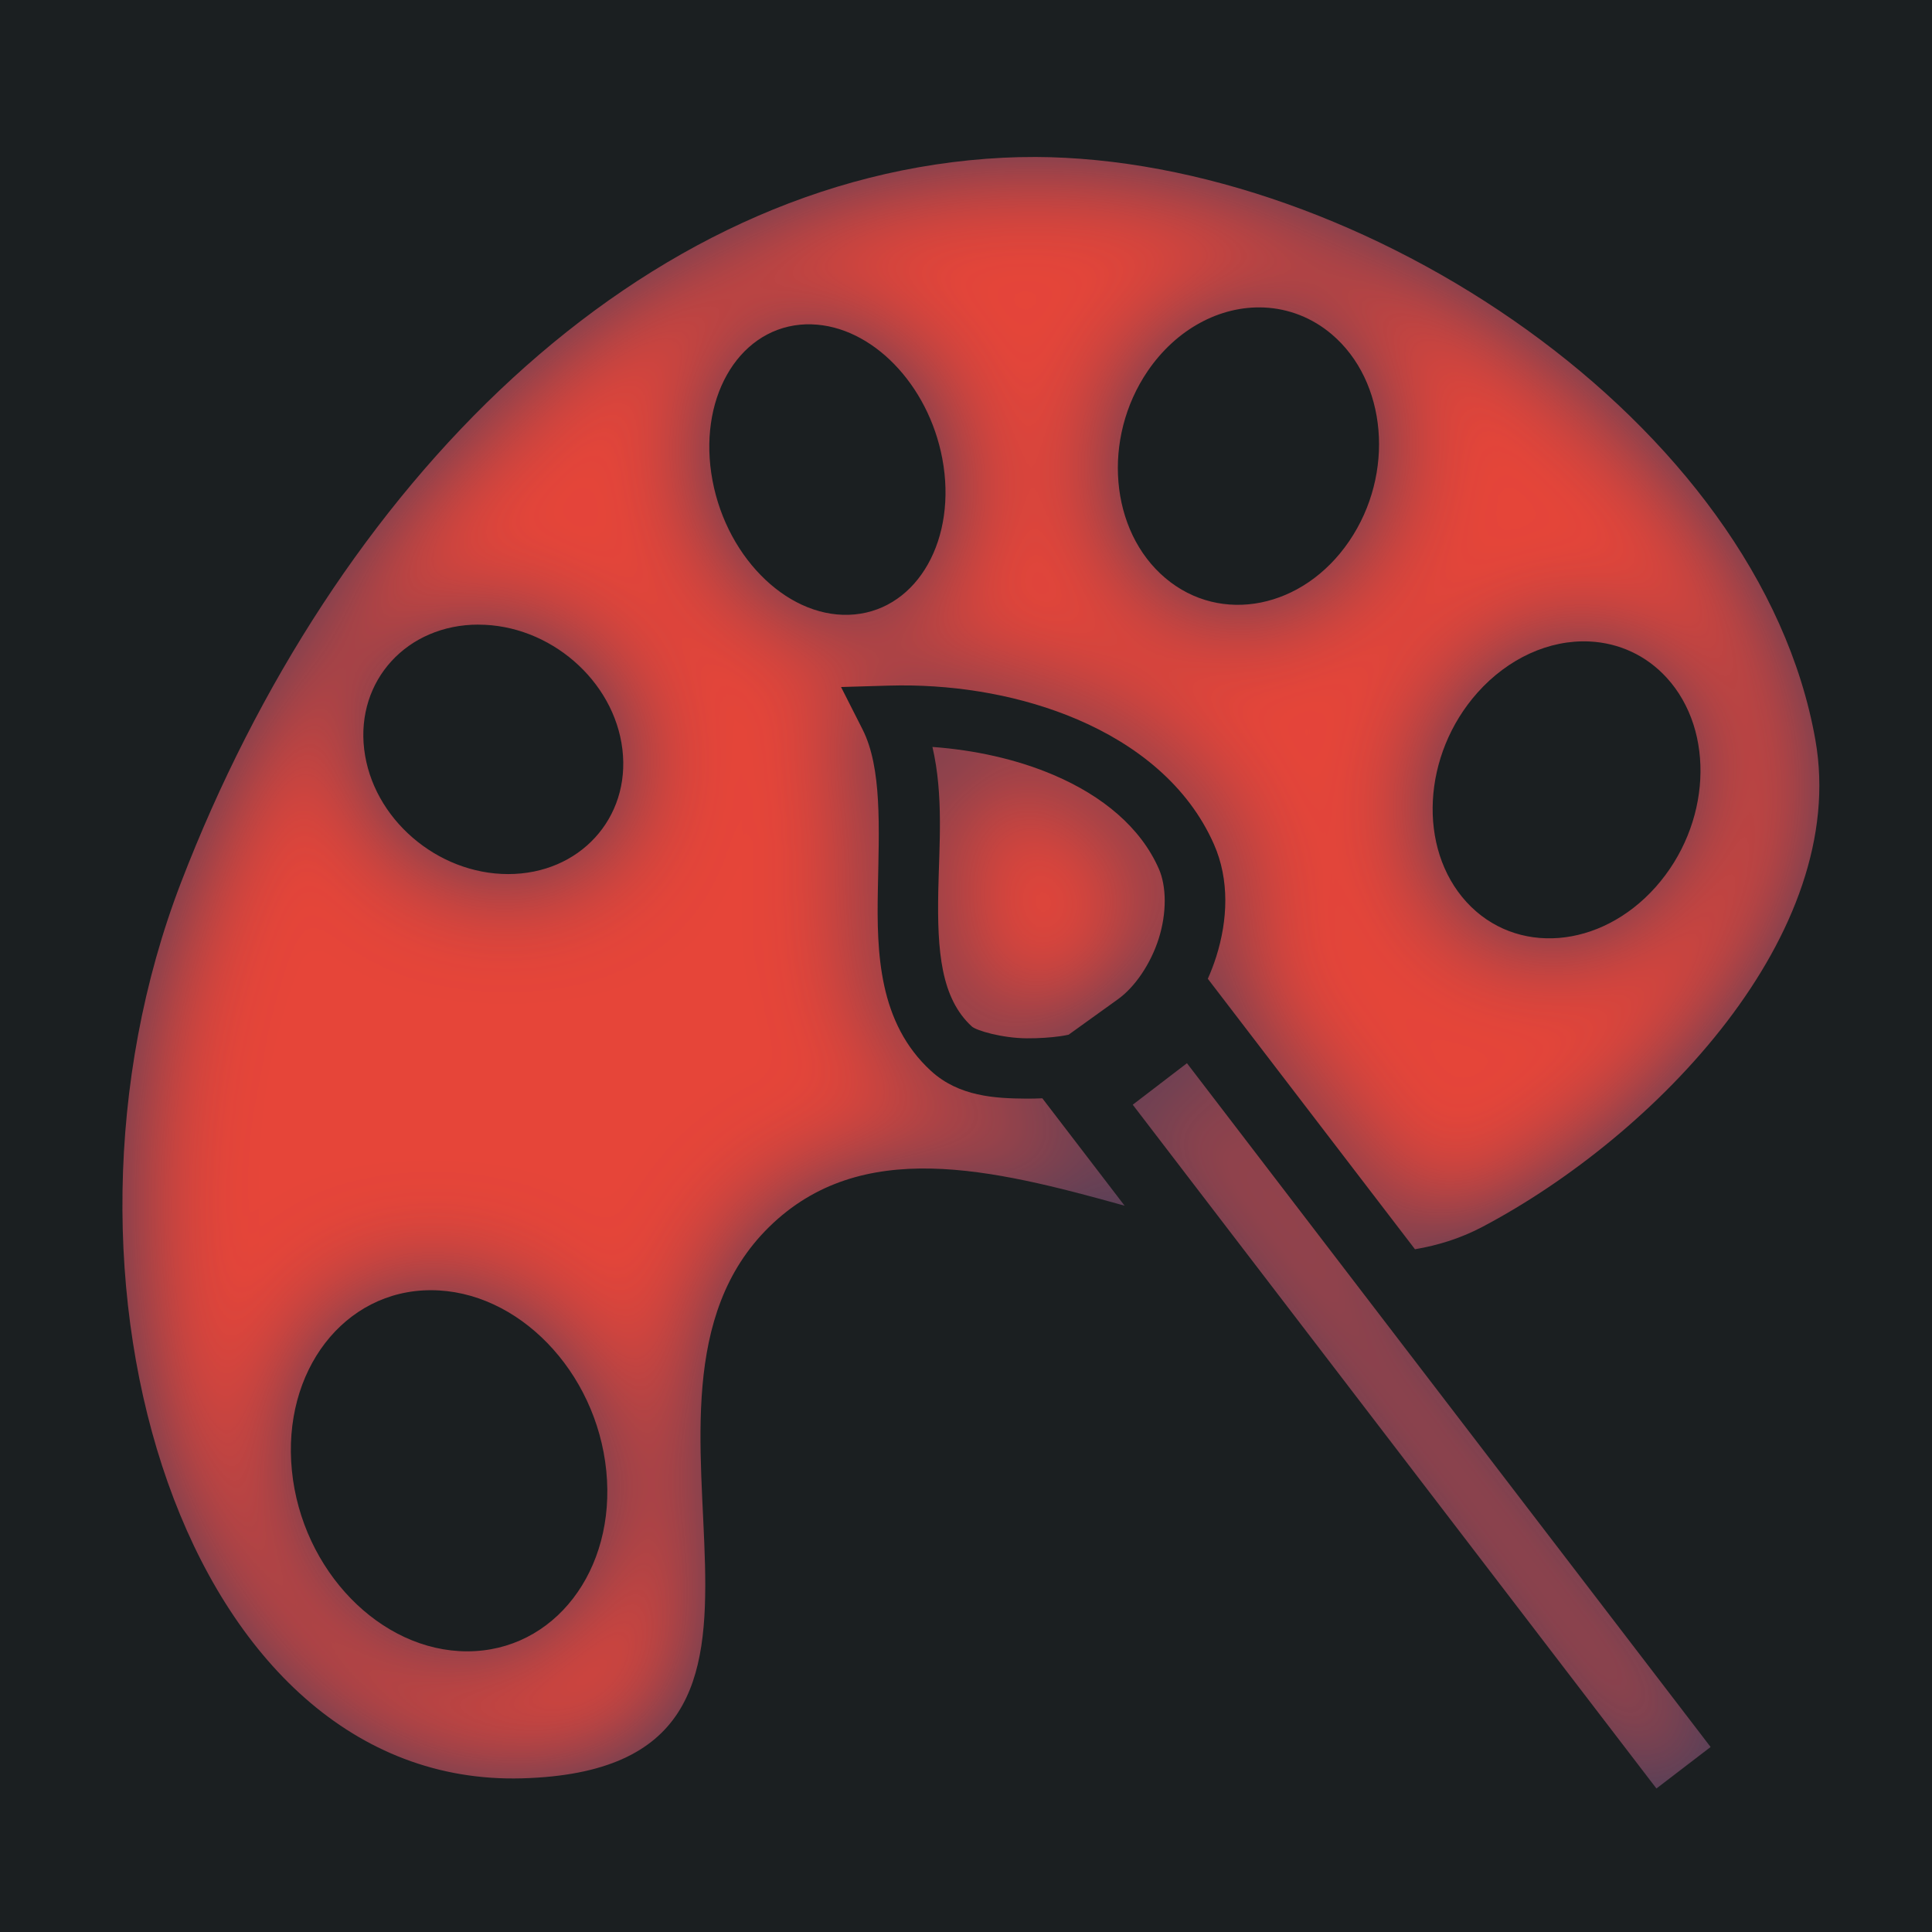
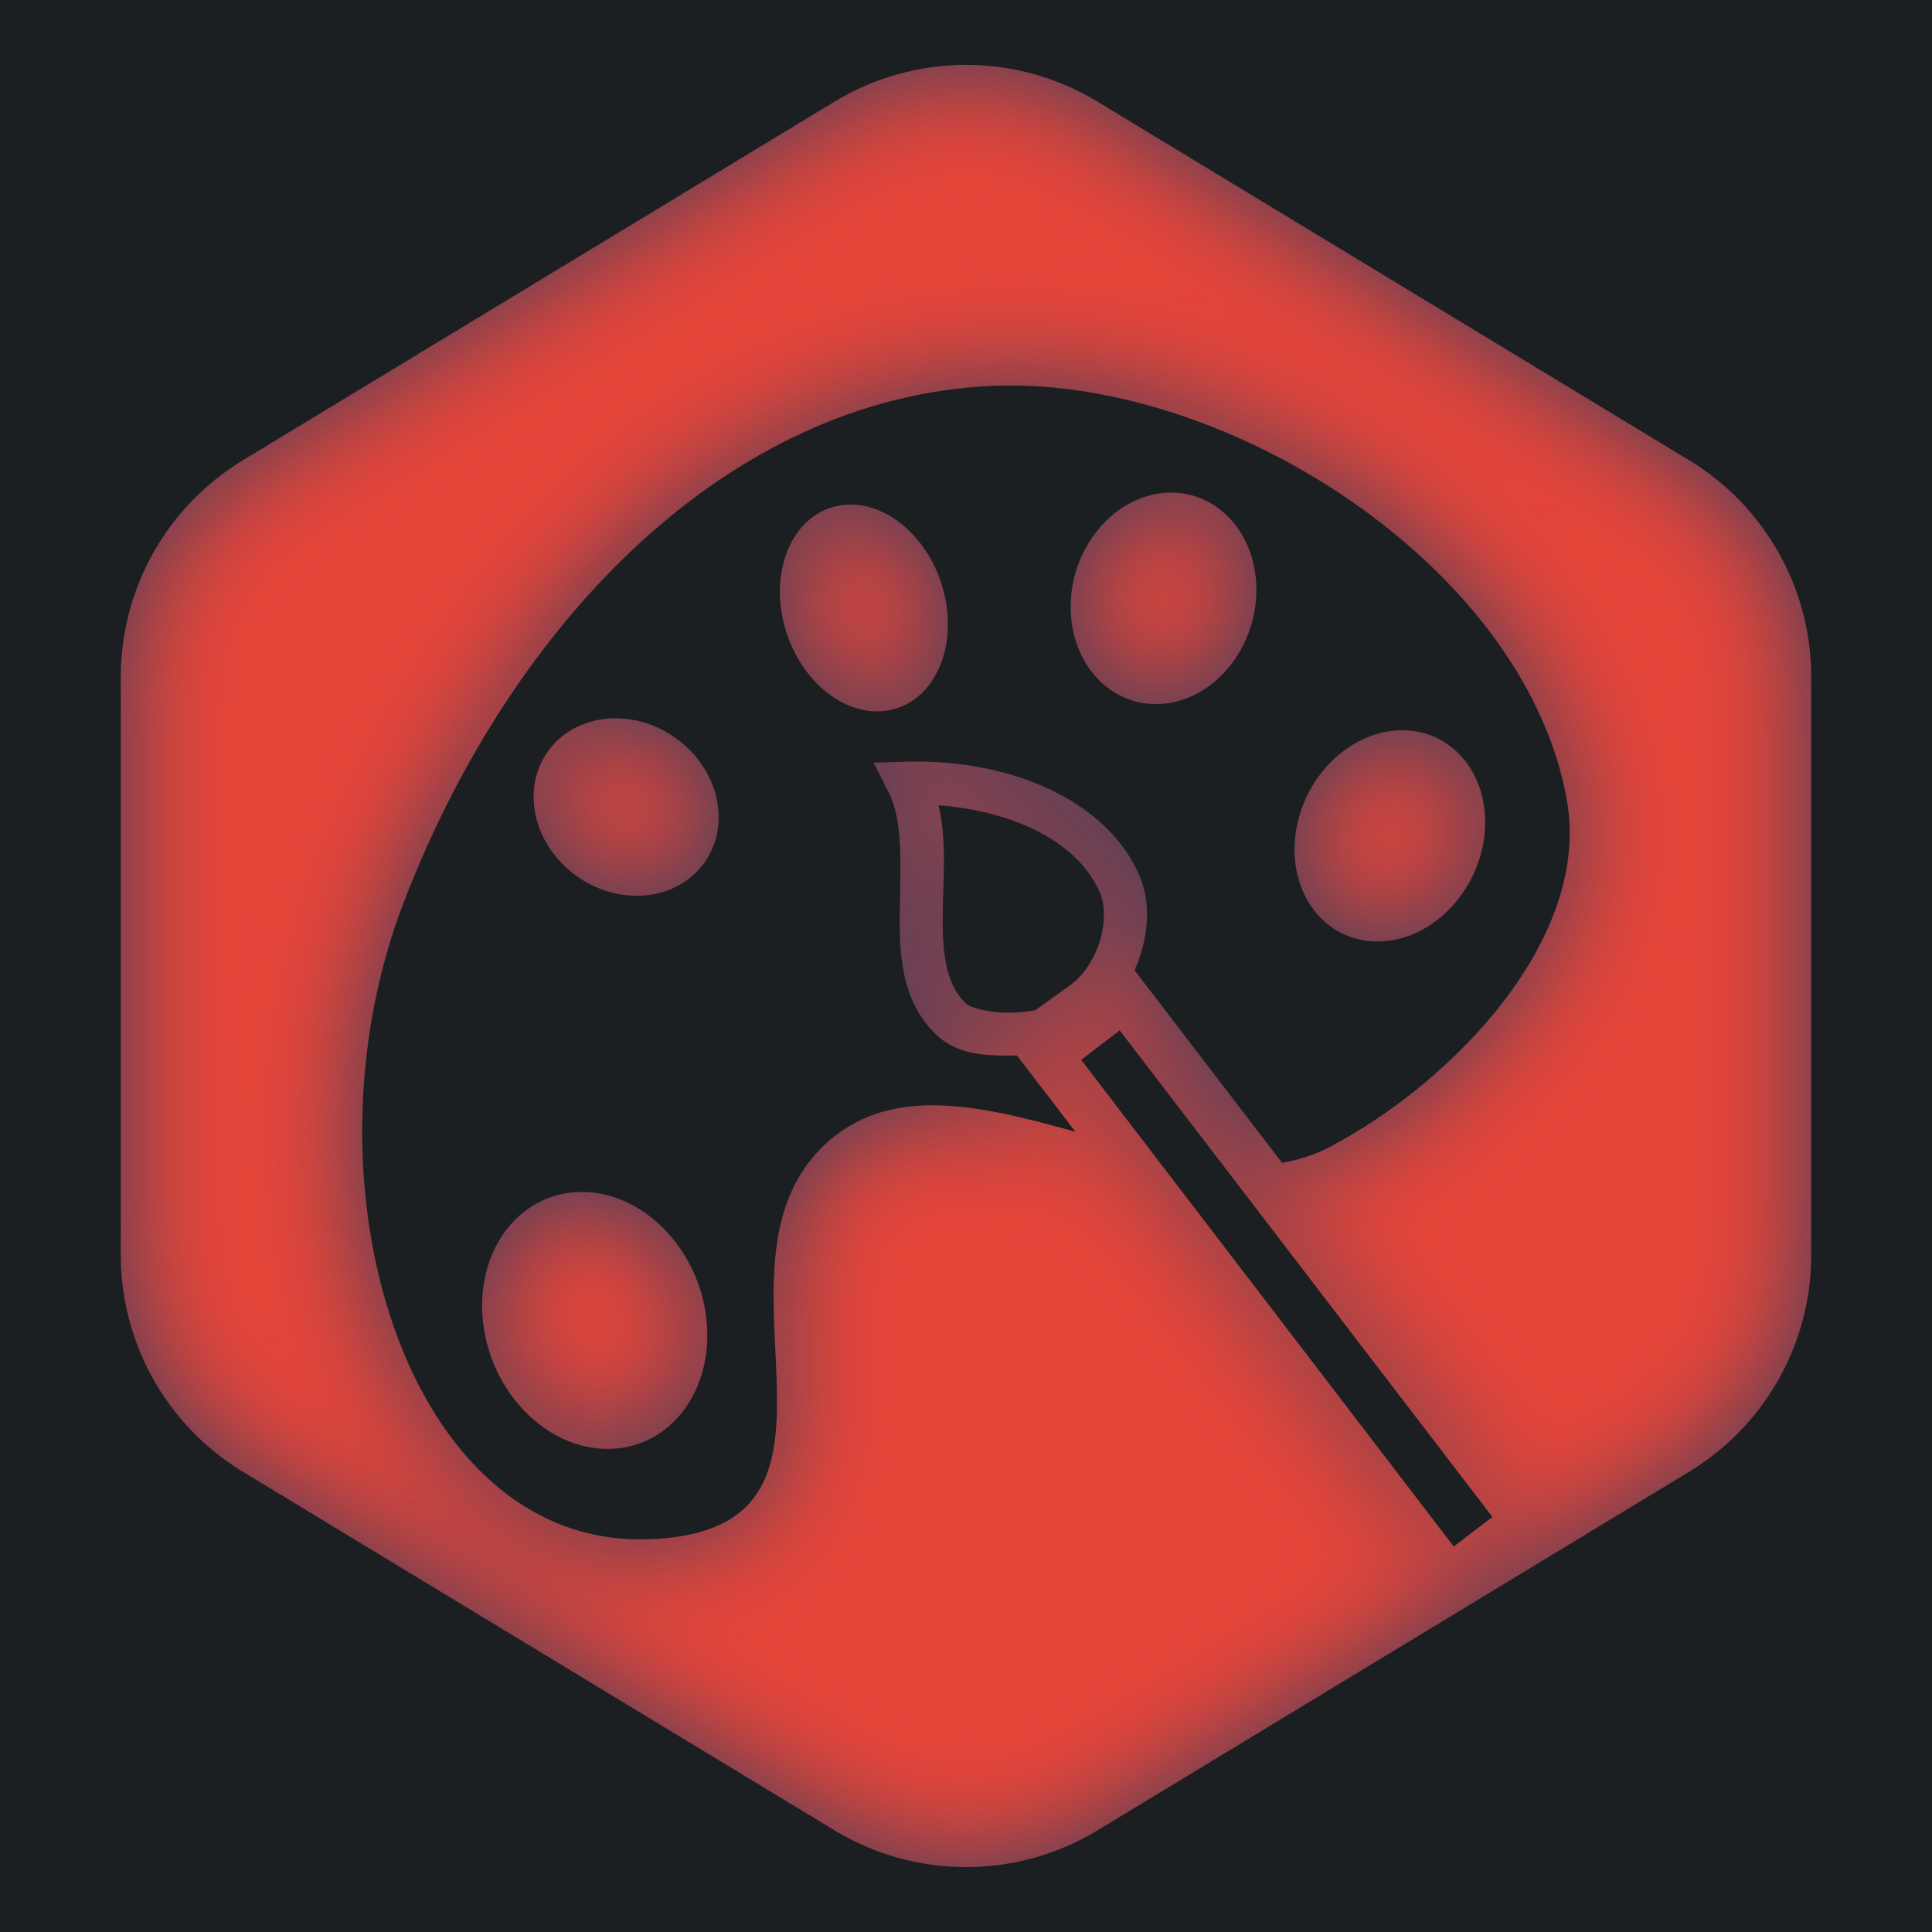
- <svg xmlns="http://www.w3.org/2000/svg" style="height: 512px; width: 512px;" viewBox="0 0 512 512" version="1.1" id="svg2">
-   <defs id="defs2">
-     <filter style="color-interpolation-filters:sRGB;" id="filter3" x="-0.08" y="-0.083" width="1.16" height="1.167">
+ <svg xmlns="http://www.w3.org/2000/svg" width="512" height="512" viewBox="0 0 512 512" version="1.1" id="svg8" xml:space="preserve">
+   <defs id="defs12">
+     <filter style="color-interpolation-filters:sRGB;" id="filter3" x="-0.08" y="-0.075" width="1.161" height="1.151">
      <feFlood result="flood" in="SourceGraphic" flood-opacity="1" flood-color="rgb(58,63,94)" id="feFlood2" />
      <feGaussianBlur result="blur" in="SourceGraphic" stdDeviation="15" id="feGaussianBlur2" />
      <feOffset result="offset" in="blur" dx="0" dy="0" id="feOffset2" />
      <feComposite result="comp1" operator="out" in="flood" in2="offset" id="feComposite2" />
      <feComposite result="comp2" operator="atop" in="comp1" in2="SourceGraphic" id="feComposite3" />
    </filter>
  </defs>
-   <path d="M0 0h512v512H0z" fill="#000" fill-opacity="1" id="path1" style="fill:#1b1f21" />
-   <g class="" style="fill:#e64539;filter:url(#filter3)" transform="translate(0,0)" id="g2">
-     <path d="M274.174 41.604c-2.798-.01-5.576.056-8.332.195-96.67 4.85-177.38 86.93-217.842 192-40.462 105.06.914 239.97 90.336 237.48 89.42-2.5 18.09-99.6 65.486-146.12 24.345-23.9 58.852-15.48 94.207-5.64l-17.6-22.98-4.2-5.48c-1.38.06-2.79.102-4.26.09-8.24-.064-17.82-.54-25.25-7.347-13.89-12.73-14.4-31.304-14.08-47.908.32-16.605 1.12-32.375-4.05-42.587l-5.7-11.24 12.595-.37c1.046-.03 2.097-.05 3.15-.053 15.8-.073 32.304 2.776 46.914 9.03 15.584 6.67 29.254 17.44 36.154 33.053 4.18 9.46 3.665 20.116.623 29.768a56.616 56.616 0 0 1-2.24 5.89l54.9 71.68c6.21-1.05 12.184-2.936 17.844-5.92 46.09-24.313 97.313-77.71 88.27-129.03-14.84-84.23-120.2-154.26-206.94-154.52zm60.79 39.888a34.152 39.804 15.878 0 1 17.913 7.06 34.152 39.804 15.878 0 1 4.666 54.87 34.152 39.804 15.878 0 1-48.72 9.77 34.152 39.804 15.878 0 1-4.665-54.87 34.152 39.804 15.878 0 1 30.805-16.83zm-119.85 4.467a39.307 30.27 71.565 0 1 34.603 35.56 39.307 30.27 71.565 0 1-23.213 41.31 39.307 30.27 71.565 0 1-37.678-35.47 39.307 30.27 71.565 0 1 23.213-41.31 39.307 30.27 71.565 0 1 3.07-.1zm-88.33 79.58a35.75 31.637 35.137 0 1 38.16 33.05 35.75 31.637 35.137 0 1-30.266 33.05 35.75 31.637 35.137 0 1-38.164-33.05 35.75 31.637 35.137 0 1 30.27-33.06zM421.256 170a34.25 40.436 25.644 0 1 20.41 9.578 34.25 40.436 25.644 0 1-2.914 55.51 34.25 40.436 25.644 0 1-50.107 3.966 34.25 40.436 25.644 0 1 2.916-55.51A34.25 40.436 25.644 0 1 421.26 170zm-174.152 27.95c2.982 12.774 1.784 26.197 1.548 38.275-.31 15.893.734 28.32 8.89 35.797 1.19 1.09 8.018 3.092 14.556 3.143 3.268.026 6.44-.22 8.718-.535a26.841 26.841 0 0 0 2.383-.425l13.02-9.362.02-.014c4.46-3.17 8.72-9.37 10.85-16.13 2.13-6.76 2.07-13.81 0-18.49-4.83-10.93-14.84-19.26-27.82-24.81-9.73-4.17-21-6.65-32.17-7.45zm67.455 83.808-14.37 11L438.97 473.97l14.36-10.998-138.773-181.21zm-200.35 60.16a48.74 40.895 69.57 0 1 46.46 47.85 48.74 40.895 69.57 0 1-36.85 47.852 48.74 40.895 69.57 0 1-46.46-47.852 48.74 40.895 69.57 0 1 36.85-47.85z" fill="#fff" fill-opacity="1" id="path2" style="fill:#e64539" />
+   <path d="M0 0h512v512H0z" fill="#b90202" fill-opacity="1" id="path2" style="fill:#1b1f21;fill-opacity:1" />
+   <g id="g2" style="filter:url(#filter3);fill:#e64539">
+     <path id="path36821" style="fill:#e64539;fill-opacity:1" d="M 8 0.004 C 7.589 0.004 7.186 0.117 6.834 0.33 L 1.584 3.512 C 0.911 3.92 0.5 4.649 0.5 5.436 L 0.5 10.564 C 0.5 11.351 0.911 12.08 1.584 12.488 L 6.834 15.67 C 7.551 16.104 8.449 16.104 9.166 15.67 L 14.416 12.488 C 15.089 12.08 15.5 11.351 15.5 10.564 L 15.5 5.436 C 15.5 4.649 15.089 3.92 14.416 3.512 L 9.166 0.33 C 8.814 0.117 8.411 0.004 8 0.004 z M 8.402 2.849 C 10.468 2.855 12.979 4.524 13.332 6.531 C 13.548 7.753 12.327 9.026 11.229 9.605 C 11.094 9.676 10.952 9.721 10.804 9.746 L 9.496 8.038 A 1.349 1.349 0 0 0 9.549 7.898 C 9.622 7.668 9.634 7.414 9.535 7.189 C 9.37 6.817 9.044 6.56 8.673 6.401 C 8.325 6.252 7.932 6.184 7.555 6.186 C 7.53 6.186 7.505 6.187 7.48 6.187 L 7.18 6.196 L 7.316 6.464 C 7.439 6.707 7.42 7.083 7.413 7.478 C 7.405 7.874 7.417 8.317 7.748 8.62 C 7.925 8.782 8.153 8.793 8.35 8.795 C 8.385 8.795 8.418 8.794 8.451 8.793 L 8.551 8.923 L 8.971 9.471 C 8.128 9.236 7.306 9.036 6.726 9.605 C 5.597 10.714 7.296 13.027 5.166 13.087 C 3.035 13.146 2.049 9.932 3.013 7.429 C 3.978 4.925 5.9 2.97 8.204 2.854 C 8.269 2.851 8.336 2.849 8.402 2.849 L 8.402 2.849 z M 9.85 3.8 A 0.814 0.948 15.878 0 0 9.117 4.201 A 0.814 0.948 15.878 0 0 9.228 5.508 A 0.814 0.948 15.878 0 0 10.388 5.275 A 0.814 0.948 15.878 0 0 10.277 3.968 A 0.814 0.948 15.878 0 0 9.85 3.8 z M 6.995 3.906 A 0.937 0.721 71.565 0 0 6.922 3.908 A 0.937 0.721 71.565 0 0 6.369 4.893 A 0.937 0.721 71.565 0 0 7.266 5.738 A 0.937 0.721 71.565 0 0 7.819 4.753 A 0.937 0.721 71.565 0 0 6.995 3.906 L 6.995 3.906 z M 4.891 5.802 A 0.852 0.754 35.137 0 0 4.169 6.59 A 0.852 0.754 35.137 0 0 5.079 7.377 A 0.852 0.754 35.137 0 0 5.8 6.59 A 0.852 0.754 35.137 0 0 4.891 5.802 L 4.891 5.802 z M 11.906 5.909 A 0.816 0.963 25.644 0 0 11.199 6.231 A 0.816 0.963 25.644 0 0 11.129 7.554 A 0.816 0.963 25.644 0 0 12.323 7.459 A 0.816 0.963 25.644 0 0 12.393 6.137 A 0.816 0.963 25.644 0 0 11.907 5.909 L 11.906 5.909 z M 7.757 6.574 C 8.023 6.594 8.292 6.653 8.524 6.752 C 8.833 6.884 9.071 7.083 9.186 7.343 C 9.236 7.455 9.237 7.622 9.186 7.784 C 9.136 7.945 9.034 8.092 8.928 8.168 L 8.927 8.168 L 8.617 8.391 A 0.639 0.639 0 0 1 8.56 8.401 C 8.506 8.409 8.431 8.415 8.353 8.414 C 8.197 8.413 8.034 8.365 8.006 8.339 C 7.812 8.161 7.787 7.865 7.794 7.486 C 7.8 7.199 7.828 6.879 7.757 6.574 z M 9.364 8.571 L 9.364 8.571 L 12.671 12.889 L 12.328 13.151 L 9.022 8.833 L 9.364 8.571 z M 4.591 10.005 A 1.161 0.974 69.57 0 0 3.713 11.145 A 1.161 0.974 69.57 0 0 4.82 12.285 A 1.161 0.974 69.57 0 0 5.698 11.145 A 1.161 0.974 69.57 0 0 4.591 10.005 z " transform="matrix(29.86656,0,0,29.86656,17.06755,17.06755)" />
  </g>
+   <style type="text/css" id="style35976">
+ 	.st0{fill:#000000;}
+ </style>
</svg>
